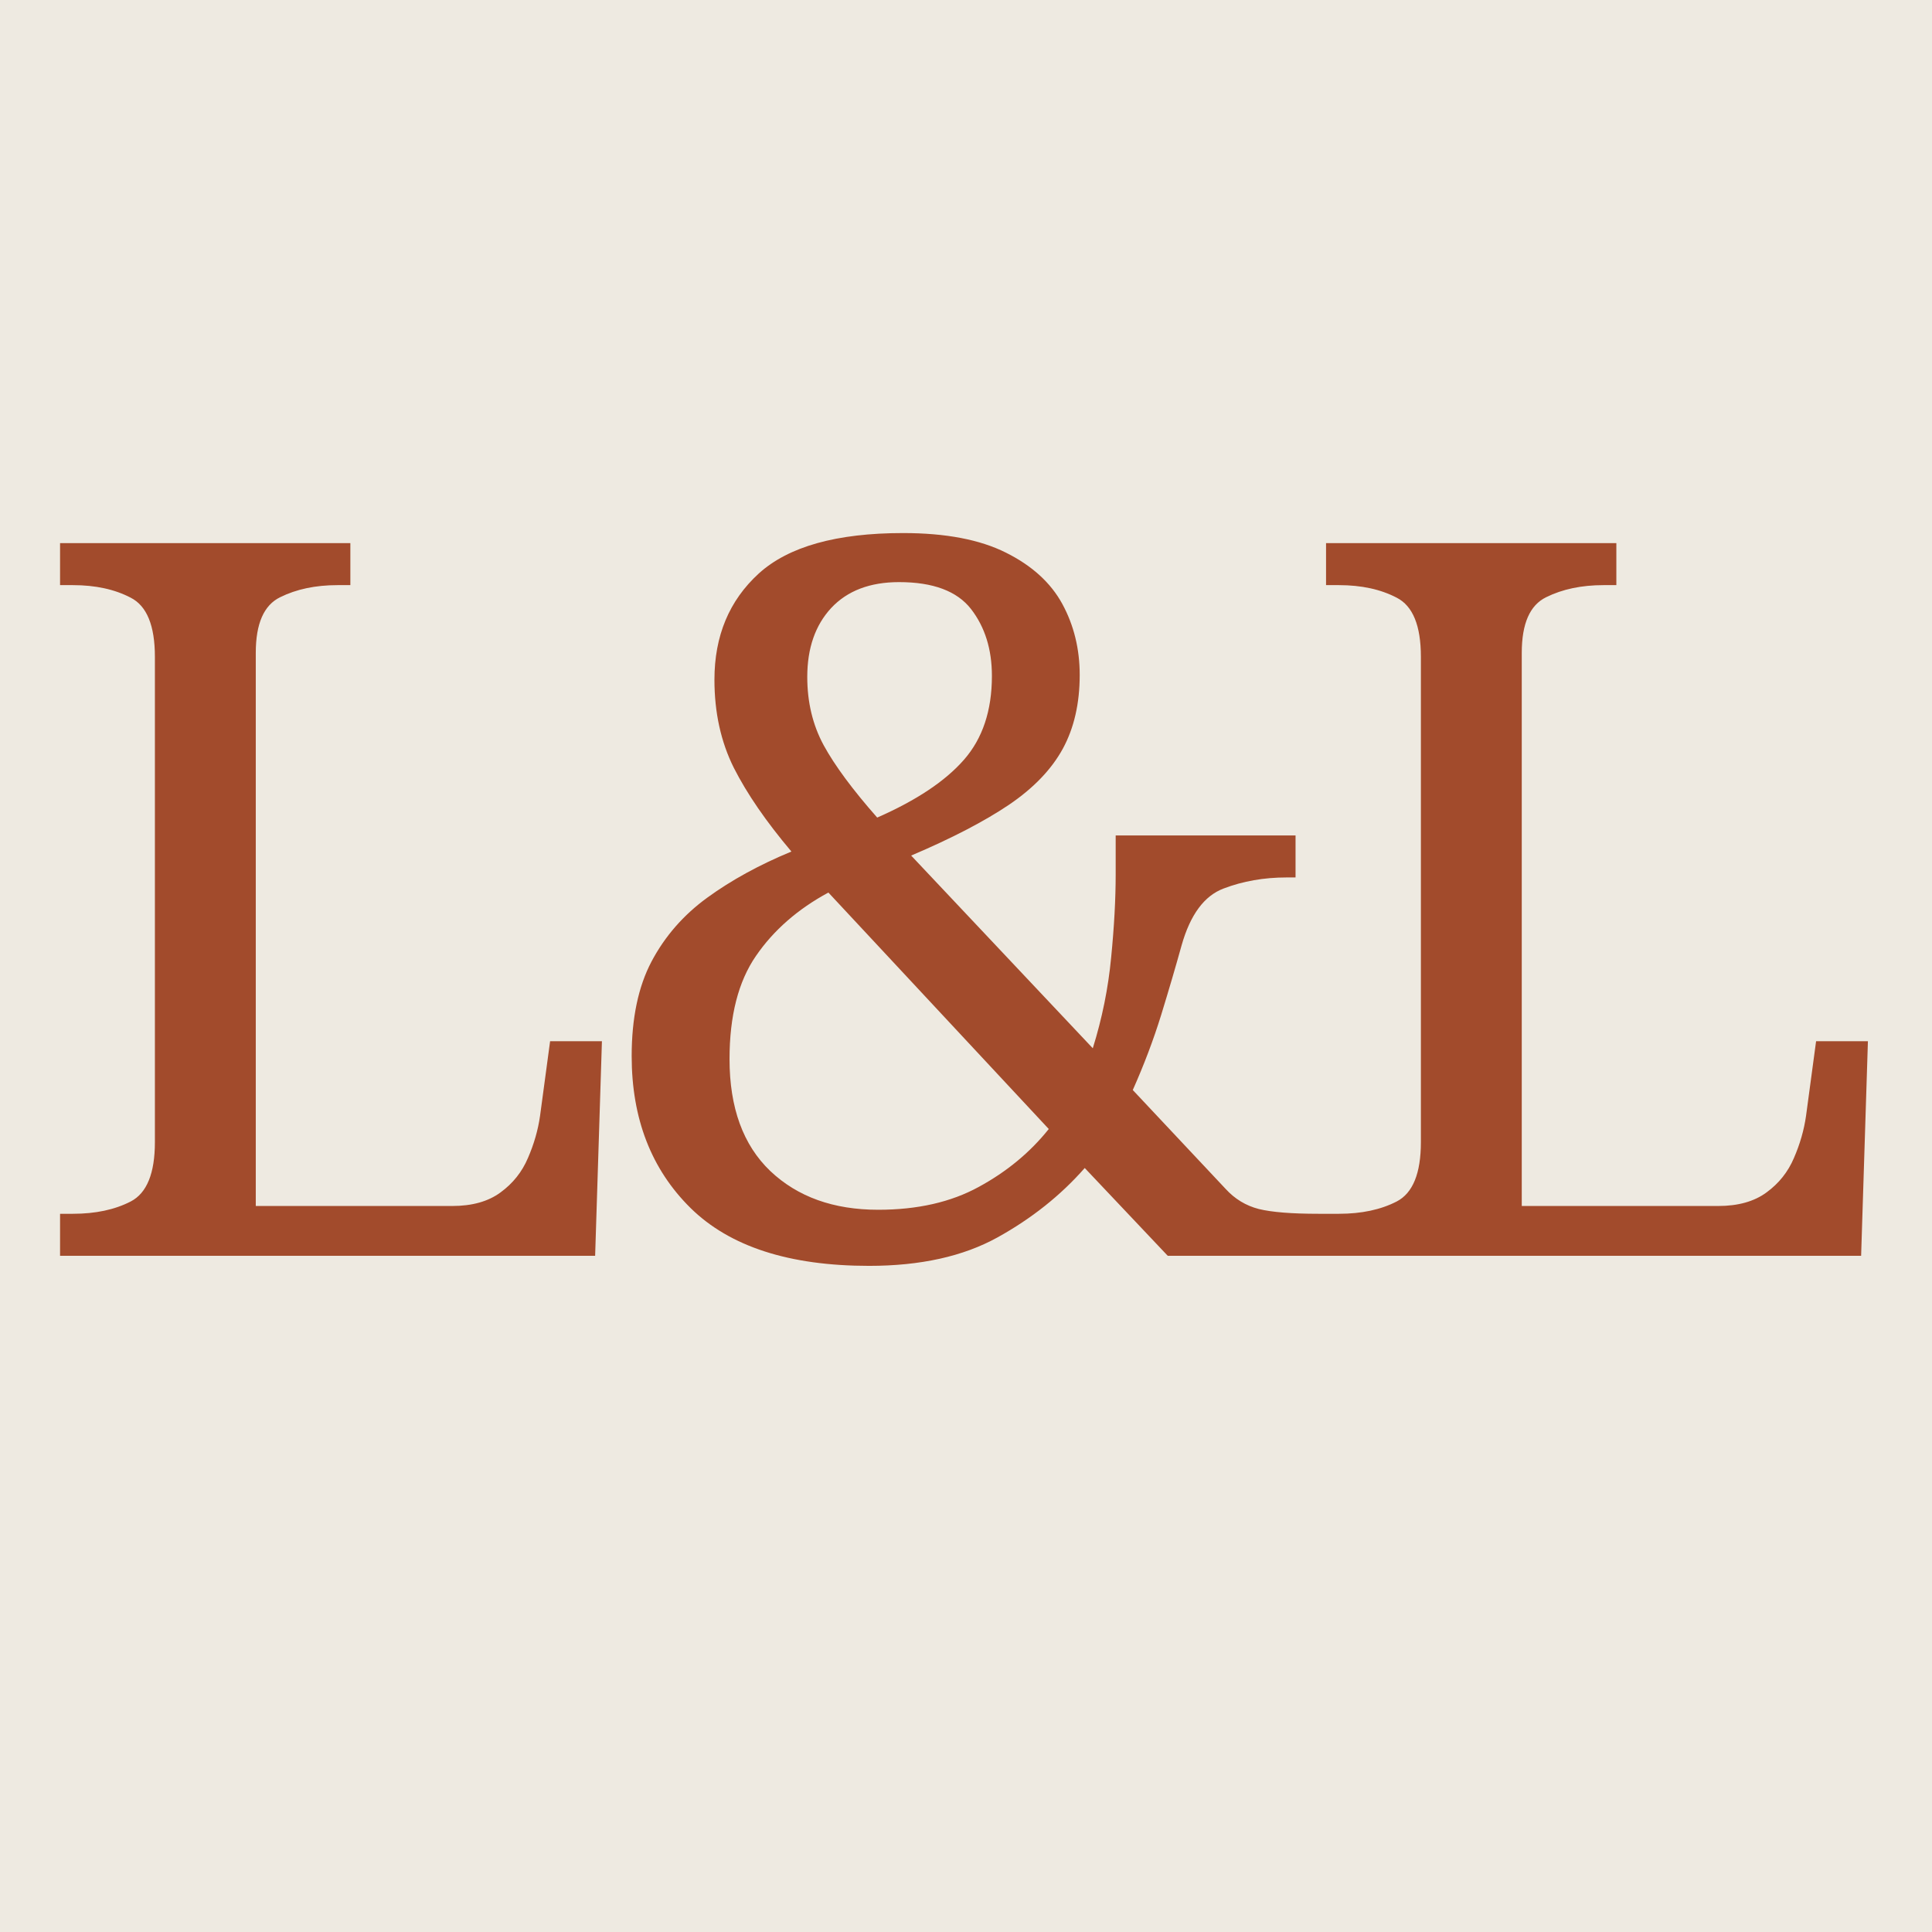
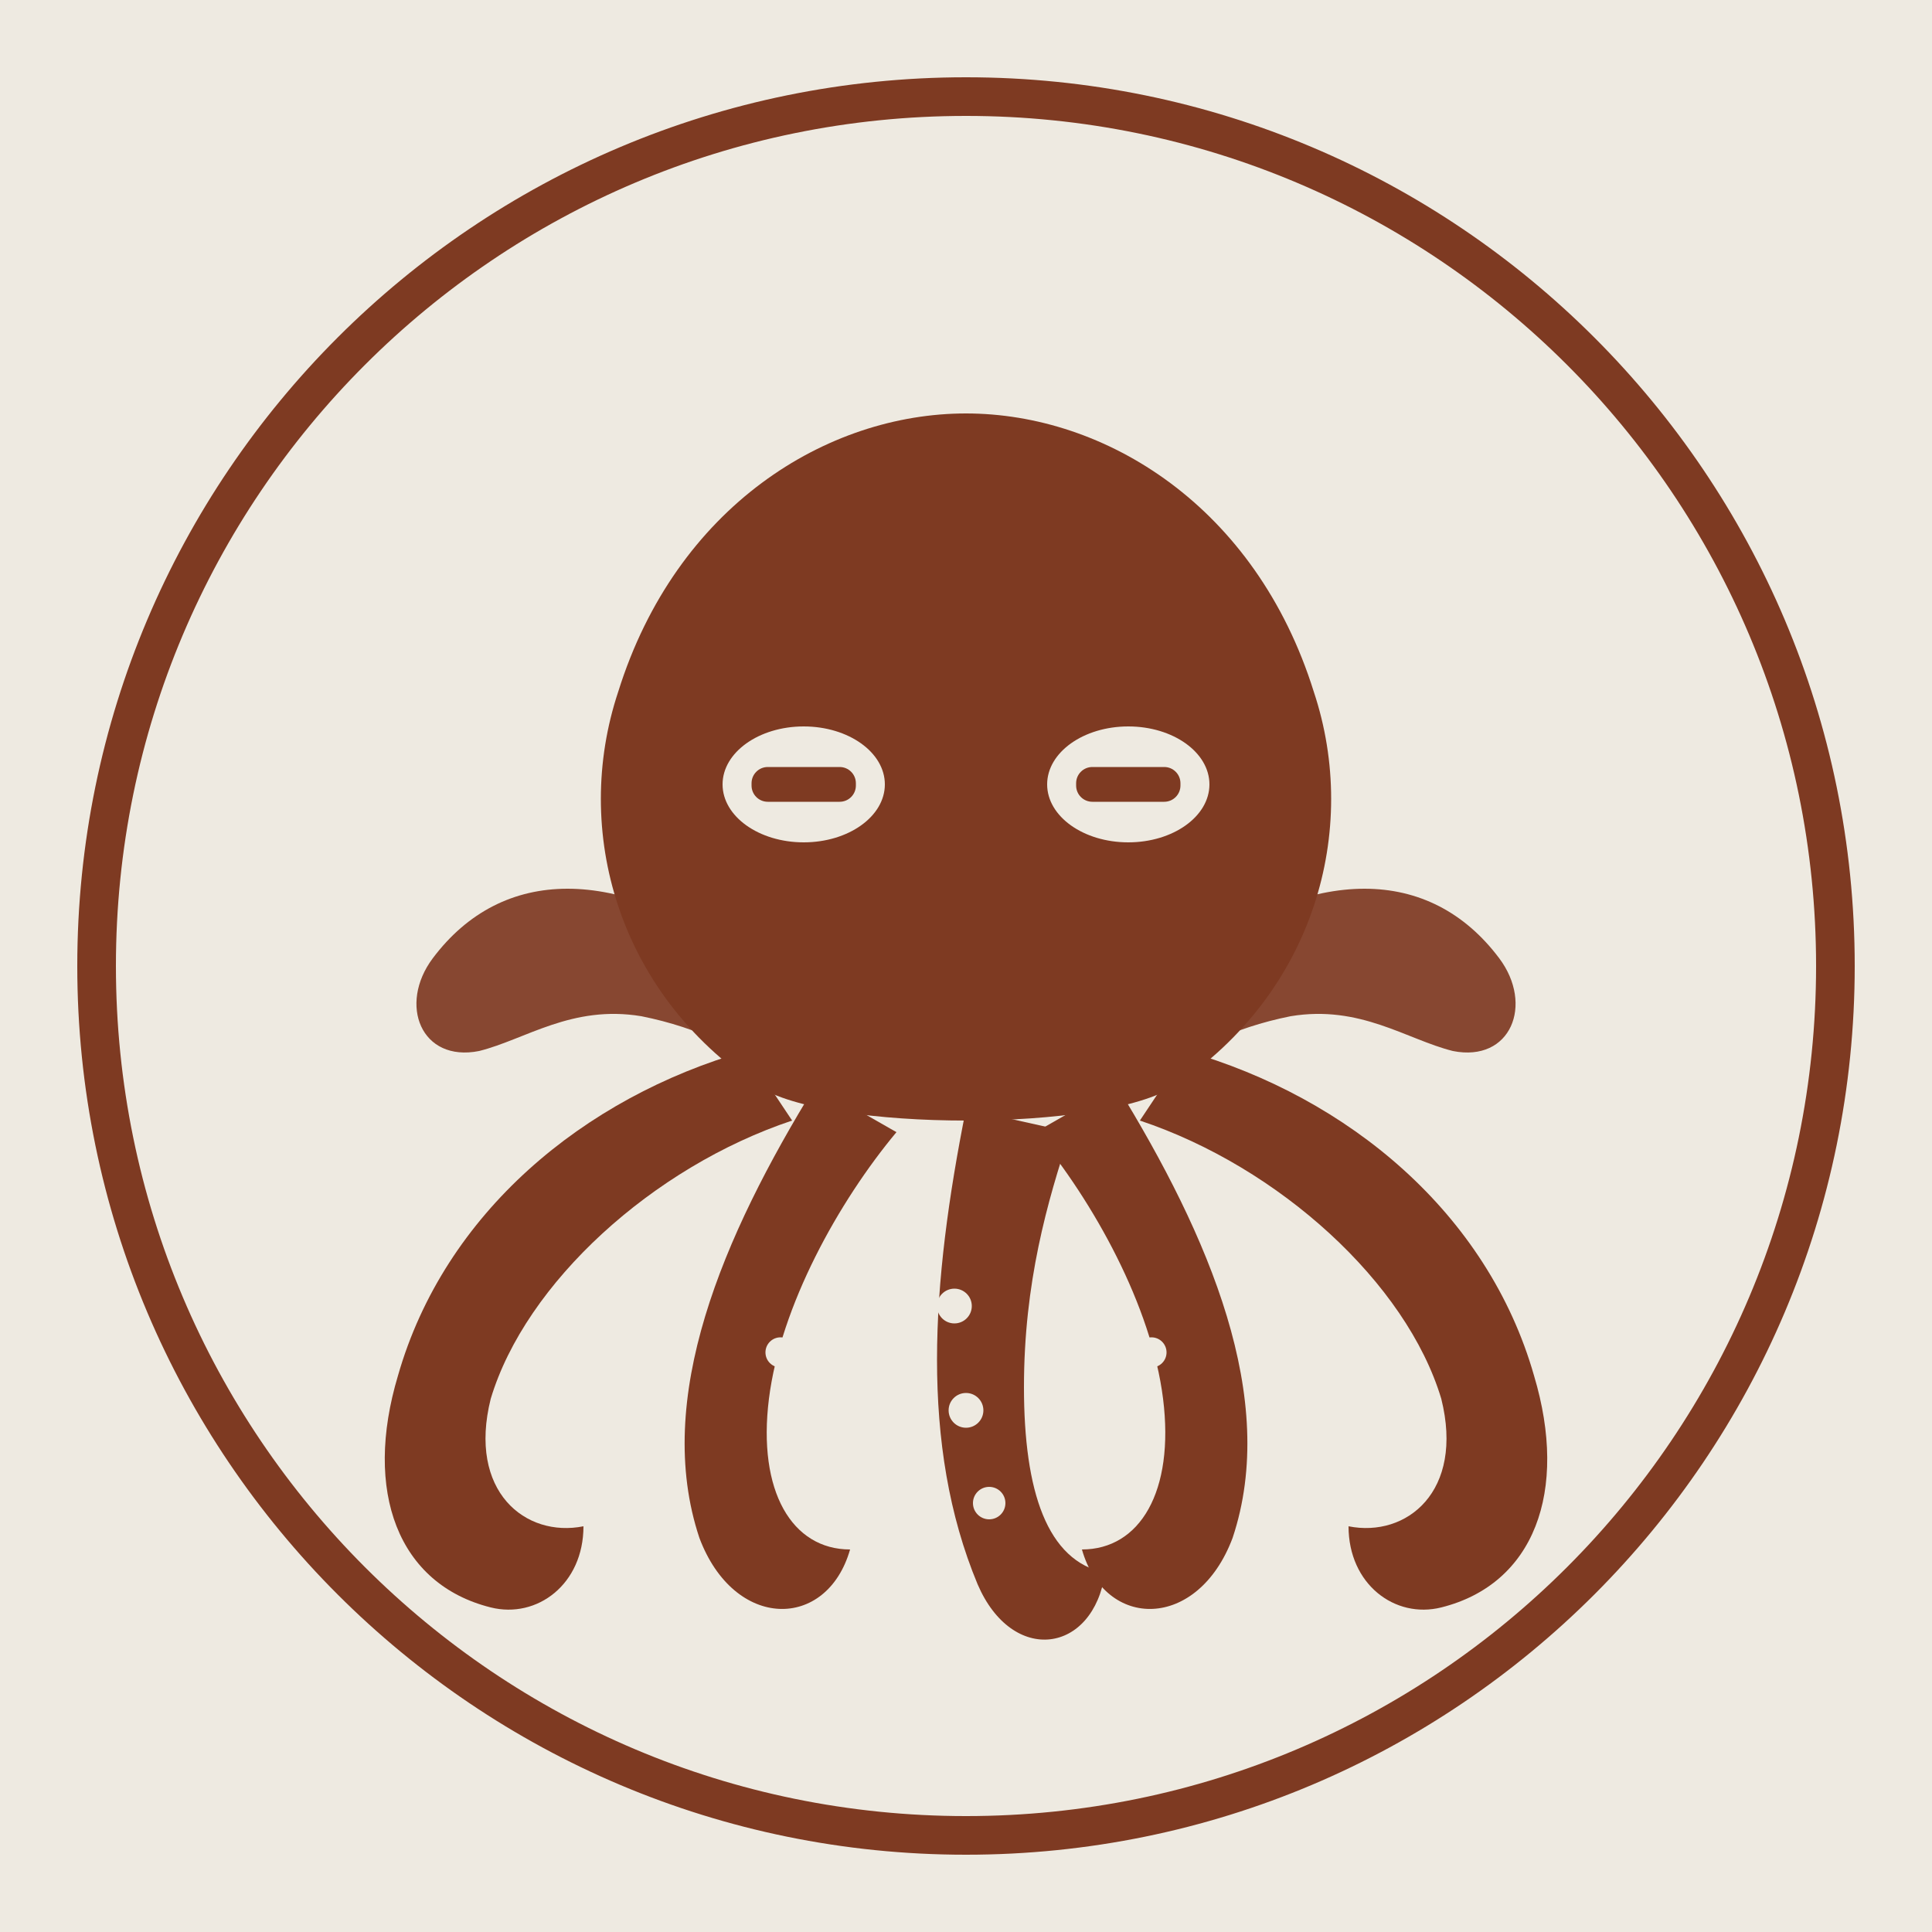
- <svg xmlns="http://www.w3.org/2000/svg" viewBox="0 0 120 120">
+ <svg xmlns="http://www.w3.org/2000/svg" viewBox="0 0 120 120" role="img" aria-label="Agence L&amp;L">
  <rect width="120" height="120" fill="#EEEAE1" />
-   <text x="60" y="78" text-anchor="middle" font-family="Georgia, serif" font-size="62" font-weight="500" fill="#A24B2C" letter-spacing="-3">L&amp;L</text>
+   <circle cx="60" cy="60" r="54" fill="none" stroke="#7E3A22" stroke-width="2.4" />
+   <g transform="translate(-26.4,-24) scale(0.72)" fill="#7E3A22">
+     <path d="M101,116 C90,108 80,108 74,116 C71,120 73,125 78,124 C82,123 86,120 92,121 C97,122 101,124 105,127 Z" opacity="0.92" />
+     <path d="M139,116 C150,108 160,108 166,116 C169,120 167,125 162,124 C158,123 154,120 148,121 C143,122 139,124 135,127 Z" opacity="0.92" />
+     <path fill-rule="evenodd" d="M102,127 C90,119 86,105 90,93 C95,77 108,69 120,69 C132,69 145,77 150,93 C154,105 150,119 138,127 C132,131 108,131 102,127 Z M99,101 a7,5 0 1,0 14,0 a7,5 0 1,0 -14,0 Z M127,101 a7,5 0 1,0 14,0 a7,5 0 1,0 -14,0 Z" />
+     <rect x="101.5" y="99.5" width="9" height="3" rx="1.4" />
+     <rect x="129.5" y="99.5" width="9" height="3" rx="1.4" />
+     <path d="M101,124 C87,128 75,138 71,152 C68,162 71,170 79,172 C83,173 87,170 87,165 C82,166 77,162 79,154 C82,144 93,134 105,130 Z" />
+     <path d="M107,127 C99,140 93,154 97,166 C100,174 108,174 110,167 C105,167 102,162 103,154 C104,146 109,137 114,131 Z" />
+     <path d="M120,129 C117,144 116,158 121,170 C124,177 131,176 132,169 C127,168 125,162 125,153 C125,144 127,137 129,131 Z" />
+     <path d="M133,127 C141,140 147,154 143,166 C140,174 132,174 130,167 C135,167 138,162 137,154 C136,146 131,137 126,131 Z" />
+     <path d="M139,124 C153,128 165,138 169,152 C172,162 169,170 161,172 C157,173 153,170 153,165 C158,166 163,162 161,154 C158,144 147,134 135,130 Z" />
+     <circle cx="119" cy="146" r="1.5" fill="#EEEAE1" />
+     <circle cx="120" cy="155" r="1.5" fill="#EEEAE1" />
+     <circle cx="122" cy="163" r="1.4" fill="#EEEAE1" />
+     <circle cx="104" cy="150" r="1.3" fill="#EEEAE1" />
+     <circle cx="136" cy="150" r="1.3" fill="#EEEAE1" />
+   </g>
</svg>
